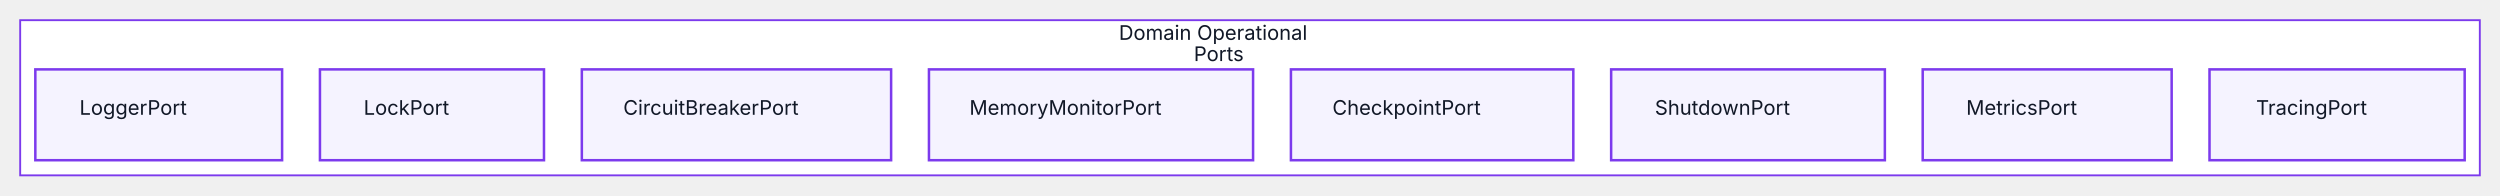
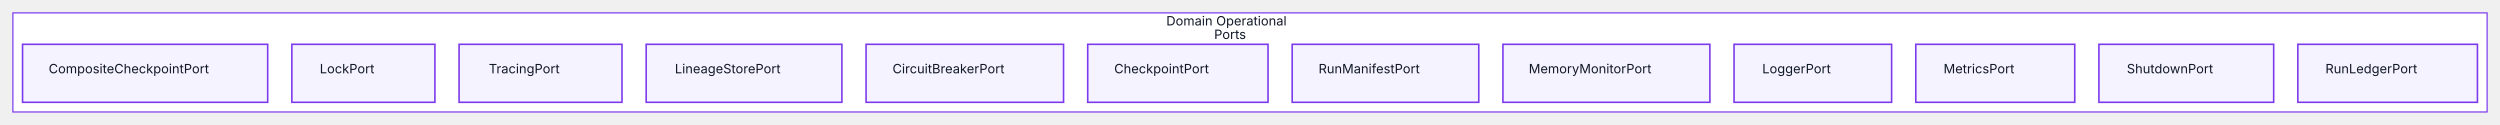
- <svg xmlns="http://www.w3.org/2000/svg" id="my-svg" width="100%" aria-roledescription="flowchart-v2" class="flowchart" style="max-width:1981.69px;background-color:white" viewBox="-4 -4 1981.688 155">
+ <svg xmlns="http://www.w3.org/2000/svg" id="my-svg" width="100%" aria-roledescription="flowchart-v2" class="flowchart" style="max-width:3103.56px;background-color:white" viewBox="-4 -4 3103.563 155">
  <style>#my-svg{font-family:Inter,-apple-system,BlinkMacSystemFont,'Segoe UI',Roboto,Oxygen,Ubuntu,sans-serif;font-size:16px;fill:#212121;}@keyframes edge-animation-frame{from{stroke-dashoffset:0;}}@keyframes dash{to{stroke-dashoffset:0;}}#my-svg .edge-animation-slow{stroke-dasharray:9,5!important;stroke-dashoffset:900;animation:dash 50s linear infinite;stroke-linecap:round;}#my-svg .edge-animation-fast{stroke-dasharray:9,5!important;stroke-dashoffset:900;animation:dash 20s linear infinite;stroke-linecap:round;}#my-svg .error-icon{fill:#f0fdf4;}#my-svg .error-text{fill:#212121;stroke:#212121;}#my-svg .edge-thickness-normal{stroke-width:1px;}#my-svg .edge-thickness-thick{stroke-width:3.5px;}#my-svg .edge-pattern-solid{stroke-dasharray:0;}#my-svg .edge-thickness-invisible{stroke-width:0;fill:none;}#my-svg .edge-pattern-dashed{stroke-dasharray:3;}#my-svg .edge-pattern-dotted{stroke-dasharray:2;}#my-svg .marker{fill:#475569;stroke:#475569;}#my-svg .marker.cross{stroke:#475569;}#my-svg svg{font-family:Inter,-apple-system,BlinkMacSystemFont,'Segoe UI',Roboto,Oxygen,Ubuntu,sans-serif;font-size:16px;}#my-svg p{margin:0;}#my-svg .label{font-family:Inter,-apple-system,BlinkMacSystemFont,'Segoe UI',Roboto,Oxygen,Ubuntu,sans-serif;color:#212121;}#my-svg .cluster-label text{fill:#1e40af;}#my-svg .cluster-label span{color:#1e40af;}#my-svg .cluster-label span p{background-color:transparent;}#my-svg .label text,#my-svg span{fill:#212121;color:#212121;}#my-svg .node rect,#my-svg .node circle,#my-svg .node ellipse,#my-svg .node polygon,#my-svg .node path{fill:#eff6ff;stroke:#2563eb;stroke-width:1px;}#my-svg .rough-node .label text,#my-svg .node .label text,#my-svg .image-shape .label,#my-svg .icon-shape .label{text-anchor:middle;}#my-svg .node .katex path{fill:#000;stroke:#000;stroke-width:1px;}#my-svg .rough-node .label,#my-svg .node .label,#my-svg .image-shape .label,#my-svg .icon-shape .label{text-align:center;}#my-svg .node.clickable{cursor:pointer;}#my-svg .root .anchor path{fill:#475569!important;stroke-width:0;stroke:#475569;}#my-svg .arrowheadPath{fill:#0b0b0b;}#my-svg .edgePath .path{stroke:#475569;stroke-width:2.0px;}#my-svg .flowchart-link{stroke:#475569;fill:none;}#my-svg .edgeLabel{background-color:#ffffff;text-align:center;}#my-svg .edgeLabel p{background-color:#ffffff;}#my-svg .edgeLabel rect{opacity:0.5;background-color:#ffffff;fill:#ffffff;}#my-svg .labelBkg{background-color:rgba(255, 255, 255, 0.5);}#my-svg .cluster rect{fill:#f8fafc;stroke:#94a3b8;stroke-width:1px;}#my-svg .cluster text{fill:#1e40af;}#my-svg .cluster span{color:#1e40af;}#my-svg div.mermaidTooltip{position:absolute;text-align:center;max-width:200px;padding:2px;font-family:Inter,-apple-system,BlinkMacSystemFont,'Segoe UI',Roboto,Oxygen,Ubuntu,sans-serif;font-size:12px;background:#f0fdf4;border:1px solid #16a34a;border-radius:2px;pointer-events:none;z-index:100;}#my-svg .flowchartTitleText{text-anchor:middle;font-size:18px;fill:#212121;}#my-svg rect.text{fill:none;stroke-width:0;}#my-svg .icon-shape,#my-svg .image-shape{background-color:#ffffff;text-align:center;}#my-svg .icon-shape p,#my-svg .image-shape p{background-color:#ffffff;padding:2px;}#my-svg .icon-shape rect,#my-svg .image-shape rect{opacity:0.5;background-color:#ffffff;fill:#ffffff;}#my-svg .label-icon{display:inline-block;height:1em;overflow:visible;vertical-align:-0.125em;}#my-svg .node .label-icon path{fill:currentColor;stroke:revert;stroke-width:revert;}#my-svg :root{--mermaid-font-family:"trebuchet ms",verdana,arial,sans-serif;}#my-svg .domain&gt;*{fill:#f5f3ff!important;stroke:#7c3aed!important;stroke-width:2px!important;}#my-svg .domain span{fill:#f5f3ff!important;stroke:#7c3aed!important;stroke-width:2px!important;}/*
 * Пользовательские стили диаграмм BioETL (структурированная копия)
 * Источник: custom.css
 * Цель: сгруппировать правила по типам элементов и документировать назначение каждого CSS-параметра.
 */

/* =========================================================
 * 1) Глобальная типографика и базовое поведение текста
 * ========================================================= */
svg {
    /* Задаёт основной стек шрифтов для всего текста в SVG. */
    font-family: Inter, -apple-system, BlinkMacSystemFont, 'Segoe UI', Roboto,
    Oxygen, Ubuntu, sans-serif;
}



/* =========================================================
 * 2) Общая геометрия узлов (для нескольких типов диаграмм)
 * ========================================================= */
.node rect,
.node circle,
.node ellipse,
.node polygon,
.node path {
    /* Единая толщина контура для фигур узлов. */
    stroke-width: 1.5px !important;
    /* Скругляет углы по горизонтали для более мягкого вида. */
    rx: 8;
    /* Скругляет углы по вертикали в паре с rx. */
    ry: 8;
    /* Добавляет лёгкую тень и отделяет узлы от фона. */
    filter:  none; /*  drop-shadow(0px 1px 2px rgba(0, 0, 0, 0.05));*/
}

/* =========================================================
 * 3) Контейнеры subgraph / cluster
 * ========================================================= */
.cluster rect,
.cluster path {
    /* Увеличивает радиус углов у контейнеров-групп. */
    rx: 10;
    /* Поддерживает симметрию скругления по вертикали. */
    ry: 10;
    /* Нейтральная заливка контейнера для снижения визуального шума. */
    fill: #f8fafc;
    /* Приглушённая обводка, чтобы границы были заметны, но не доминировали. */
    stroke: #94a3b8;
    /* Толщина границы контейнера в тон большинству узлов. */
    stroke-width: 1.5px;
    /* Убирает пунктир у рамок контейнеров. */
    stroke-dasharray: none;
    /* Делает фон контейнера полностью непрозрачным. */
    fill-opacity: 1;
    /* Отключает тень контейнера, чтобы акцент оставался на узлах. */
    filter: none;
}

.cluster text {
    /* Нормальный вес шрифта для заголовков групп. */
    font-weight: 400;
    /* Увеличенный размер заголовка относительно текста узлов. */
    font-size: 16px;
}

/* =========================================================
 * 4) Стили линий связей (edges/links)
 * ========================================================= */
.edgePath .path {
    /* Делает основные ребра более заметными в плотных графах. */
    stroke-width: 2.5px;
    /* Скругляет соединения сегментов линий. */
    stroke-linejoin: round;
    /* Скругляет окончания линий. */
    stroke-linecap: round;
}

.edgePath path,
.flowchart-link,
.relation,
.messageLine0,
.messageLine1,
.transition path {
    /* Унифицированные скруглённые соединения для всех типов линий. */
    stroke-linejoin: round;
    /* Унифицированные скруглённые окончания для всех типов линий. */
    stroke-linecap: round;
}

.transition path {
    /* Выравнивает толщину переходов state diagram с основными ребрами. */
    stroke-width: 2.5px;
}

/* =========================================================
 * 5) Подписи ребер и fallback-текст
 * ========================================================= */
.edgeLabel {
    /* Компактный размер шрифта для подписей на связях. */
    font-size: 12px;
    /* Плотная межстрочность для экономии места. */
    line-height: 1.1;
    /* Базовый непрозрачный фон под подписью. */
    background-color: #ffffff;
    /* Небольшие внутренние отступы вокруг текста. */
    padding: 1px 3px;
    /* Мягкое скругление фона подписи. */
    border-radius: 2px;
}

.edgeLabel span,
.edgeLabel p,
text.fo-fallback {
    /* Принудительный тёмный fill для контраста в SVG-рендерах. */
    fill: #111827 !important;
    /* Принудительный тёмный цвет для HTML-подписей. */
    color: #111827 !important;
    /* Полная непрозрачность текста. */
    opacity: 1 !important;
    /* Компактная межстрочность для многострочных подписей. */
    line-height: 1.1;
    /* Убирает стандартные внешние отступы HTML-параграфов. */
    margin: 0;
    /* Убирает стандартные внутренние отступы HTML-параграфов. */
    padding: 0;
}

.edgeLabel .labelBkg,
.labelBkg {
    /* Жёстко задаёт белый фон под текстом подписей. */
    background-color: #ffffff !important;
    /* Делает фон полностью непрозрачным во всех просмотрщиках. */
    opacity: 1 !important;
}

.edgeLabel rect {
    /* Переопределяет полупрозрачный фон по умолчанию у Mermaid. */
    opacity: 1 !important;
    /* Жёстко фиксирует белую заливку прямоугольника под подписью. */
    fill: #ffffff !important;
}

/* =========================================================
 * 6) Элементы sequence diagram
 * ========================================================= */
.actor {
    /* Толщина границы actor-блоков. */
    stroke-width: 1.5px;
    /* Скругление углов actor-блоков по горизонтали. */
    rx: 4;
    /* Скругление углов actor-блоков по вертикали. */
    ry: 4;
}

.messageLine0,
.messageLine1 {
    /* Толщина линий сообщений в sequence diagram. */
    stroke-width: 1.6px;
}

.messageText {
    /* Базовый размер текста сообщений. */
    font-size: 13px;
}

.activation0 {
    /* Более тонкая линия activation bar, чтобы не перегружать схему. */
    stroke-width: 1px;
}

.note {
    /* Скругление углов заметки по горизонтали. */
    rx: 4;
    /* Скругление углов заметки по вертикали. */
    ry: 4;
    /* Тонкая граница для вторичных блоков. */
    stroke-width: 1px;
    /* Лёгкая тень для визуального отделения заметок. */
    filter: drop-shadow(1px 1px 2px rgba(0, 0, 0, 0.06));
}

/* =========================================================
 * 7) Базовые элементы class diagram
 * ========================================================= */
g.classGroup rect {
    /* Скругление углов class box по горизонтали. */
    rx: 10;
    /* Скругление углов class box по вертикали. */
    ry: 10;
    /* Толщина границы class box. */
    stroke-width: 1.5px;
    /* Мягкая тень у class box без агрессивного контраста. */
    filter: drop-shadow(1px 1px 2px rgba(0, 0, 0, 0.06));
}

g.classGroup text {
    /* Базовый размер текста внутри class diagram. */
    font-size: 14px;
    padding: 10px 10px; 
}

g.classGroup line {
    /* Толщина внутренних разделителей класса. */
    stroke-width: 1px;
}

.relation {
    /* Толщина связей между классами на уровне основных ребер. */
    stroke-width: 2.5px;
}

/* =========================================================
 * 8) Типографика HTML-лейблов class diagram
 * ========================================================= */
g.label-group .nodeLabel {
    /* Увеличенный размер названия класса для иерархии. */
    font-size: 16px !important;
    /* Полужирный акцент на имени класса. */
    font-weight: 200 !important;
    /* Лёгкое межбуквенное расстояние для читаемости заголовка. */
    letter-spacing: 0.01em;
}

g.annotation-group .nodeLabel {
    /* Уменьшенный размер для стереотипов/аннотаций. */
    font-size: 11px !important;
    /* Курсив для визуального отделения аннотаций. */
    font-style: italic !important;
    /* Небольшое ослабление контраста вторичного текста. */
    opacity: 0.8;
}

g.members-group .nodeLabel,
g.methods-group .nodeLabel {
    /* Компактный размер для атрибутов и методов. */
    font-size: 12px !important;
    /* Нормальный вес шрифта для плотного структурного текста. */
    font-weight: 400 !important;
}

/* =========================================================
 * 9) Помощники размеров foreignObject (class/flowchart)
 * ========================================================= */
g.members-group foreignObject,
g.methods-group foreignObject {
    /* Минимальная высота областей members/methods. */
    min-height: 40px;
}

.node foreignObject &gt; div,
g.classGroup foreignObject &gt; div {
    /* Стабилизирует вычисление размеров с учётом отступов/границ. */
    box-sizing: border-box;
}

.node.size-sm foreignObject &gt; div {
    /* Минимальная высота для малого размерного уровня узла. */
    min-height: 80px;
    /* Минимальная ширина для малого размерного уровня узла. */
    min-width: 180px;
}

.node.size-md foreignObject &gt; div {
    /* Минимальная высота для среднего размерного уровня узла. */
    min-height: 140px;
    /* Минимальная ширина для среднего размерного уровня узла. */
    min-width: 260px;
}

.node.size-lg foreignObject &gt; div {
    /* Минимальная высота для большого размерного уровня узла. */
    min-height: 200px;
    /* Минимальная ширина для большого размерного уровня узла. */
    min-width: 340px;
}

/* =========================================================
 * 10) Элементы state diagram
 * ========================================================= */
g.stateGroup rect {
    /* Скругление углов контейнеров состояний по горизонтали. */
    rx: 8;
    /* Скругление углов контейнеров состояний по вертикали. */
    ry: 8;
}

.statediagram-state rect {
    /* Скругление углов узлов состояния по горизонтали. */
    rx: 8;
    /* Скругление углов узлов состояния по вертикали. */
    ry: 8;
    /* Толщина границы узла состояния. */
    stroke-width: 1.5px;
    /* Лёгкая тень для визуального отделения state box. */
    filter: drop-shadow(1px 2px 3px rgba(0, 0, 0, 0.08));
}

/* =========================================================
 * 11) Элементы ER diagram
 * ========================================================= */
.er.entityBox {
    /* Толщина границы сущности ER-диаграммы. */
    stroke-width: 1.5px;
    /* Скругление углов сущности по горизонтали. */
    rx: 4;
    /* Скругление углов сущности по вертикали. */
    ry: 4;
    /* Лёгкая тень для отделения блоков сущностей. */
    filter: drop-shadow(1px 2px 3px rgba(0, 0, 0, 0.08));
}

/* =========================================================
 * 12) Узлы mindmap
 * ========================================================= */
.mindmap-node rect,
.mindmap-node circle {
    /* Толщина контура узлов mindmap. */
    stroke-width: 1.5px;
    /* Чуть более выраженная тень для плотных радиальных веток. */
    filter: drop-shadow(1px 2px 2px rgba(0, 0, 0, 0.1));
}

/* =========================================================
 * 13) Маркеры стрелок
 * ========================================================= */
marker path {
    /* Единый нейтральный цвет наконечников стрелок. */
    fill: #475569;
}

/* =========================================================
 * 14) Цветовая карта архитектурных слоёв (fallback-селекторы)
 * ========================================================= */
[id*="Domain"] &gt; rect,
[id*="Domain"] &gt; path {
    /* Цвет фона для доменного слоя. */
    fill: #f5f3ff !important;
    /* Цвет границы для доменного слоя. */
    stroke: #7c3aed !important;
}

.cluster[id*="Domain"] &gt; rect,
.cluster[id*="Domain"] &gt; path {
    fill: #ffffff !important;
}

[id*="Application"] &gt; rect,
[id*="Application"] &gt; path {
    /* Цвет фона для application-слоя. */
    fill: #f0fdf4 !important;
    /* Цвет границы для application-слоя. */
    stroke: #16a34a !important;
}

.cluster[id*="Application"] &gt; rect,
.cluster[id*="Application"] &gt; path {
    fill: #ffffff !important;
}

[id*="Infrastructure"] &gt; rect,
[id*="Infrastructure"] &gt; path {
    /* Цвет фона для infrastructure-слоя. */
    fill: #fff1f2 !important;
    /* Цвет границы для infrastructure-слоя. */
    stroke: #dc2626 !important;
}

.cluster[id*="Infrastructure"] &gt; rect,
.cluster[id*="Infrastructure"] &gt; path {
    fill: #ffffff !important;
}

[id*="Composition"] &gt; rect,
[id*="Composition"] &gt; path {
    /* Цвет фона для composition-слоя. */
    fill: #fff7ed !important;
    /* Цвет границы для composition-слоя. */
    stroke: #f59e0b !important;
}

.cluster[id*="Composition"] &gt; rect,
.cluster[id*="Composition"] &gt; path {
    fill: #ffffff !important;
}

[id*="Interfaces"] &gt; rect,
[id*="Interfaces"] &gt; path {
    /* Цвет фона для слоя интерфейсов. */
    fill: #eff6ff !important;
    /* Цвет границы для слоя интерфейсов. */
    stroke: #2563eb !important;
}

.cluster[id*="Interfaces"] &gt; rect,
.cluster[id*="Interfaces"] &gt; path {
    fill: #ffffff !important;
}

[id*="External"] &gt; rect,
[id*="External"] &gt; path {
    /* Цвет фона для внешних систем. */
    fill: #f1f5f9 !important;
    /* Цвет границы для внешних систем. */
    stroke: #64748b !important;
}

.cluster[id*="External"] &gt; rect,
.cluster[id*="External"] &gt; path {
    fill: #ffffff !important;
}

/* Белая подложка под подписи всех архитектурных/medallion слоёв */
g.cluster[id*="Domain"] .cluster-label foreignObject &gt; div,
g.cluster[id*="Application"] .cluster-label foreignObject &gt; div,
g.cluster[id*="Infrastructure"] .cluster-label foreignObject &gt; div,
g.cluster[id*="Composition"] .cluster-label foreignObject &gt; div,
g.cluster[id*="Interfaces"] .cluster-label foreignObject &gt; div,
g.cluster[id*="External"] .cluster-label foreignObject &gt; div,
g.cluster[id*="Bronze"] .cluster-label foreignObject &gt; div,
g.cluster[id*="Silver"] .cluster-label foreignObject &gt; div,
g.cluster[id*="Gold"] .cluster-label foreignObject &gt; div,
g.cluster[id*="Quarantine"] .cluster-label foreignObject &gt; div {
    background: #ffffff !important;
    padding: 0 6px !important;
    border-radius: 4px;
}

/* Fallback для рендеров без foreignObject: не рисуем толстую обводку */
g.cluster[id*="Domain"] .cluster-label text.fo-fallback,
g.cluster[id*="Application"] .cluster-label text.fo-fallback,
g.cluster[id*="Infrastructure"] .cluster-label text.fo-fallback,
g.cluster[id*="Composition"] .cluster-label text.fo-fallback,
g.cluster[id*="Interfaces"] .cluster-label text.fo-fallback,
g.cluster[id*="External"] .cluster-label text.fo-fallback,
g.cluster[id*="Bronze"] .cluster-label text.fo-fallback,
g.cluster[id*="Silver"] .cluster-label text.fo-fallback,
g.cluster[id*="Gold"] .cluster-label text.fo-fallback,
g.cluster[id*="Quarantine"] .cluster-label text.fo-fallback {
    fill: #111827 !important;
    stroke: none !important;
}

/* =========================================================
 * 15) Цветовая карта слоёв Medallion
 * ========================================================= */
[id*="Bronze"] &gt; rect,
[id*="Bronze"] &gt; path {
    /* Цвет фона Bronze-слоя. */
    fill: #fff7ed !important;
    /* Цвет границы Bronze-слоя. */
    stroke: #f59e0b !important;
}

[id*="Silver"] &gt; rect,
[id*="Silver"] &gt; path {
    /* Цвет фона Silver-слоя. */
    fill: #f8fafc !important;
    /* Цвет границы Silver-слоя. */
    stroke: #475569 !important;
}

[id*="Gold"] &gt; rect,
[id*="Gold"] &gt; path {
    /* Цвет фона Gold-слоя. */
    fill: #fefce8 !important;
    /* Цвет границы Gold-слоя. */
    stroke: #ca8a04 !important;
}

[id*="Quarantine"] &gt; rect,
[id*="Quarantine"] &gt; path {
    /* Цвет фона для карантинных/проблемных потоков данных. */
    fill: #ffe4e6 !important;
    /* Цвет границы для карантинных/проблемных потоков данных. */
    stroke: #e11d48 !important;
}
/* Нормализует вес текста в узлах и заголовках слоёв (без полужирного акцента). */
.node .label text,
.node .label tspan,
.node .label .nodeLabel,
text.fo-fallback {
    stroke: none !important;
    stroke-width: 0 !important;
    fill: #111827 !important;
    font-weight: 400 !important;
}
/* Single text layer (fallback-only) */
text.fo-fallback {
    display: inline !important;
}

foreignObject {
    display: none !important;
}/* bioetl-inject */#my-svg .edgeLabel rect{opacity:1!important;fill:#ffffff!important}#my-svg .labelBkg{background-color:#ffffff!important;opacity:1!important}#my-svg .edgeLabel .labelBkg{background-color:#ffffff!important;opacity:1!important}#my-svg .edgeLabel{font-size:12px;line-height:1.1;padding:1px 3px}#my-svg .edgeLabel span{color:#111827!important;fill:#111827!important;opacity:1!important;line-height:1.1;margin:0;padding:0}#my-svg .edgeLabel p{color:#111827!important;fill:#111827!important;opacity:1!important;line-height:1.1;margin:0;padding:0}#my-svg text.fo-fallback{color:#111827!important;fill:#111827!important;opacity:1!important}</style>
  <marker id="my-svg_flowchart-v2-pointEnd" class="marker flowchart-v2" markerHeight="8" markerUnits="userSpaceOnUse" markerWidth="8" orient="auto" refX="5" refY="5" viewBox="0 0 10 10">
    <path d="m0 0 10 5-10 5z" class="arrowMarkerPath" style="stroke-width:1;stroke-dasharray:1,0" />
  </marker>
  <marker id="my-svg_flowchart-v2-pointStart" class="marker flowchart-v2" markerHeight="8" markerUnits="userSpaceOnUse" markerWidth="8" orient="auto" refX="4.5" refY="5" viewBox="0 0 10 10">
    <path d="m0 5 10 5V0z" class="arrowMarkerPath" style="stroke-width:1;stroke-dasharray:1,0" />
  </marker>
  <marker id="my-svg_flowchart-v2-circleEnd" class="marker flowchart-v2" markerHeight="11" markerUnits="userSpaceOnUse" markerWidth="11" orient="auto" refX="11" refY="5" viewBox="0 0 10 10">
    <circle cx="5" cy="5" r="5" class="arrowMarkerPath" style="stroke-width:1;stroke-dasharray:1,0" />
  </marker>
  <marker id="my-svg_flowchart-v2-circleStart" class="marker flowchart-v2" markerHeight="11" markerUnits="userSpaceOnUse" markerWidth="11" orient="auto" refX="-1" refY="5" viewBox="0 0 10 10">
    <circle cx="5" cy="5" r="5" class="arrowMarkerPath" style="stroke-width:1;stroke-dasharray:1,0" />
  </marker>
  <marker id="my-svg_flowchart-v2-crossEnd" class="marker cross flowchart-v2" markerHeight="11" markerUnits="userSpaceOnUse" markerWidth="11" orient="auto" refX="12" refY="5.2" viewBox="0 0 11 11">
    <path d="m1 1 9 9m0-9-9 9" class="arrowMarkerPath" style="stroke-width:2;stroke-dasharray:1,0" />
  </marker>
  <marker id="my-svg_flowchart-v2-crossStart" class="marker cross flowchart-v2" markerHeight="11" markerUnits="userSpaceOnUse" markerWidth="11" orient="auto" refX="-1" refY="5.2" viewBox="0 0 11 11">
    <path d="m1 1 9 9m0-9-9 9" class="arrowMarkerPath" style="stroke-width:2;stroke-dasharray:1,0" />
  </marker>
  <g class="subgraphs">
    <g class="subgraph">
      <g id="Domain" class="cluster" data-look="classic">
-         <path d="M12 12h1949.688v123H12z" />
+         <path d="M12 12h3071.563v123H12z" />
        <g class="cluster-label">
-           <text xml:space="preserve" x="92.047" y="3.6" class="fo-fallback" text-anchor="middle" transform="translate(894.797 24)">
+           <text xml:space="preserve" x="92.047" y="3.6" class="fo-fallback" text-anchor="middle" transform="translate(1455.734 24)">
            <tspan x="92.047">Domain Operational</tspan>
            <tspan x="92.047" dy="16.8">Ports</tspan>
          </text>
        </g>
      </g>
    </g>
  </g>
  <g class="nodes">
    <g id="flowchart-LKP-0" class="node default size-sm domain">
-       <path d="M-88.797-36H88.797v72H-88.797z" class="basic label-container" style="fill:#f5f3ff!important;stroke:#7c3aed!important;stroke-width:2px!important" transform="translate(338.406 87)" />
-       <g class="label" transform="translate(297.61 75)">
+       <path d="M-88.797-36H88.797v72H-88.797z" class="basic label-container" style="fill:#f5f3ff!important;stroke:#7c3aed!important;stroke-width:2px!important" transform="translate(447.11 87)" />
+       <g class="label" transform="translate(406.313 75)">
        <rect />
        <text xml:space="preserve" x="40.797" y="12" class="fo-fallback" text-anchor="middle">
          <tspan x="40.797">LockPort</tspan>
        </text>
      </g>
    </g>
    <g id="flowchart-CKP-1" class="node default size-sm domain">
-       <path d="M-111.922-36h223.844v72h-223.844z" class="basic label-container" style="fill:#f5f3ff!important;stroke:#7c3aed!important;stroke-width:2px!important" transform="translate(1131.203 87)" />
-       <g class="label" transform="translate(1067.281 75)">
+       <path d="M-111.922-36h223.844v72h-223.844z" class="basic label-container" style="fill:#f5f3ff!important;stroke:#7c3aed!important;stroke-width:2px!important" transform="translate(1458.234 87)" />
+       <g class="label" transform="translate(1394.313 75)">
        <rect />
        <text xml:space="preserve" x="63.922" y="12" class="fo-fallback" text-anchor="middle">
          <tspan x="63.922">CheckpointPort</tspan>
        </text>
      </g>
    </g>
-     <g id="flowchart-LGP-2" class="node default size-sm domain">
-       <path d="M-97.805-36H97.804v72H-97.805z" class="basic label-container" style="fill:#f5f3ff!important;stroke:#7c3aed!important;stroke-width:2px!important" transform="translate(121.805 87)" />
+     <g id="flowchart-CCP-2" class="node default size-sm domain">
+       <path d="M-152.156-36h304.313v72h-304.313z" class="basic label-container" style="fill:#f5f3ff!important;stroke:#7c3aed!important;stroke-width:2px!important" transform="translate(176.156 87)" />
      <g class="label" transform="translate(72 75)">
+         <rect />
+         <text xml:space="preserve" x="104.156" y="12" class="fo-fallback" text-anchor="middle">
+           <tspan x="104.156">CompositeCheckpointPort</tspan>
+         </text>
+       </g>
+     </g>
+     <g id="flowchart-LGP-3" class="node default size-sm domain">
+       <path d="M-97.805-36H97.804v72H-97.805z" class="basic label-container" style="fill:#f5f3ff!important;stroke:#7c3aed!important;stroke-width:2px!important" transform="translate(2246.492 87)" />
+       <g class="label" transform="translate(2196.688 75)">
        <rect />
        <text xml:space="preserve" x="49.805" y="12" class="fo-fallback" text-anchor="middle">
          <tspan x="49.805">LoggerPort</tspan>
        </text>
      </g>
    </g>
-     <g id="flowchart-MTP-3" class="node default size-sm domain">
-       <path d="M-98.672-36H98.672v72H-98.672z" class="basic label-container" style="fill:#f5f3ff!important;stroke:#7c3aed!important;stroke-width:2px!important" transform="translate(1618.75 87)" />
-       <g class="label" transform="translate(1568.078 75)">
+     <g id="flowchart-MTP-4" class="node default size-sm domain">
+       <path d="M-98.672-36H98.672v72H-98.672z" class="basic label-container" style="fill:#f5f3ff!important;stroke:#7c3aed!important;stroke-width:2px!important" transform="translate(2472.969 87)" />
+       <g class="label" transform="translate(2422.297 75)">
        <rect />
        <text xml:space="preserve" x="50.672" y="12" class="fo-fallback" text-anchor="middle">
          <tspan x="50.672">MetricsPort</tspan>
        </text>
      </g>
    </g>
-     <g id="flowchart-TRP-4" class="node default size-sm domain">
-       <path d="M-101.133-36h202.266v72h-202.266z" class="basic label-container" style="fill:#f5f3ff!important;stroke:#7c3aed!important;stroke-width:2px!important" transform="translate(1848.555 87)" />
-       <g class="label" transform="translate(1795.422 75)">
+     <g id="flowchart-TRP-5" class="node default size-sm domain">
+       <path d="M-101.133-36h202.266v72h-202.266z" class="basic label-container" style="fill:#f5f3ff!important;stroke:#7c3aed!important;stroke-width:2px!important" transform="translate(667.04 87)" />
+       <g class="label" transform="translate(613.906 75)">
        <rect />
        <text xml:space="preserve" x="53.133" y="12" class="fo-fallback" text-anchor="middle">
          <tspan x="53.133">TracingPort</tspan>
        </text>
      </g>
    </g>
-     <g id="flowchart-CBP-5" class="node default size-sm domain">
-       <path d="M-122.578-36h245.156v72h-245.156z" class="basic label-container" style="fill:#f5f3ff!important;stroke:#7c3aed!important;stroke-width:2px!important" transform="translate(579.781 87)" />
-       <g class="label" transform="translate(505.203 75)">
+     <g id="flowchart-CBP-6" class="node default size-sm domain">
+       <path d="M-122.578-36h245.156v72h-245.156z" class="basic label-container" style="fill:#f5f3ff!important;stroke:#7c3aed!important;stroke-width:2px!important" transform="translate(1193.734 87)" />
+       <g class="label" transform="translate(1119.156 75)">
        <rect />
        <text xml:space="preserve" x="74.578" y="12" class="fo-fallback" text-anchor="middle">
          <tspan x="74.578">CircuitBreakerPort</tspan>
        </text>
      </g>
    </g>
-     <g id="flowchart-MMP-6" class="node default size-sm domain">
-       <path d="M-128.461-36h256.922v72h-256.922z" class="basic label-container" style="fill:#f5f3ff!important;stroke:#7c3aed!important;stroke-width:2px!important" transform="translate(860.82 87)" />
-       <g class="label" transform="translate(780.36 75)">
+     <g id="flowchart-MMP-7" class="node default size-sm domain">
+       <path d="M-128.461-36h256.922v72h-256.922z" class="basic label-container" style="fill:#f5f3ff!important;stroke:#7c3aed!important;stroke-width:2px!important" transform="translate(1990.227 87)" />
+       <g class="label" transform="translate(1909.766 75)">
        <rect />
        <text xml:space="preserve" x="80.461" y="12" class="fo-fallback" text-anchor="middle">
          <tspan x="80.461">MemoryMonitorPort</tspan>
        </text>
      </g>
    </g>
-     <g id="flowchart-SHP-7" class="node default size-sm domain">
-       <path d="M-108.477-36h216.953v72h-216.953z" class="basic label-container" style="fill:#f5f3ff!important;stroke:#7c3aed!important;stroke-width:2px!important" transform="translate(1381.602 87)" />
-       <g class="label" transform="translate(1321.125 75)">
+     <g id="flowchart-SHP-8" class="node default size-sm domain">
+       <path d="M-108.477-36h216.953v72h-216.953z" class="basic label-container" style="fill:#f5f3ff!important;stroke:#7c3aed!important;stroke-width:2px!important" transform="translate(2710.117 87)" />
+       <g class="label" transform="translate(2649.64 75)">
        <rect />
        <text xml:space="preserve" x="60.477" y="12" class="fo-fallback" text-anchor="middle">
          <tspan x="60.477">ShutdownPort</tspan>
        </text>
      </g>
    </g>
+     <g id="flowchart-RMP-9" class="node default size-sm domain">
+       <path d="M-115.805-36h231.609v72h-231.609z" class="basic label-container" style="fill:#f5f3ff!important;stroke:#7c3aed!important;stroke-width:2px!important" transform="translate(1715.96 87)" />
+       <g class="label" transform="translate(1648.156 75)">
+         <rect />
+         <text xml:space="preserve" x="67.805" y="12" class="fo-fallback" text-anchor="middle">
+           <tspan x="67.805">RunManifestPort</tspan>
+         </text>
+       </g>
+     </g>
+     <g id="flowchart-RLP-10" class="node default size-sm domain">
+       <path d="M-111.484-36h222.969v72h-222.969z" class="basic label-container" style="fill:#f5f3ff!important;stroke:#7c3aed!important;stroke-width:2px!important" transform="translate(2960.078 87)" />
+       <g class="label" transform="translate(2896.594 75)">
+         <rect />
+         <text xml:space="preserve" x="63.484" y="12" class="fo-fallback" text-anchor="middle">
+           <tspan x="63.484">RunLedgerPort</tspan>
+         </text>
+       </g>
+     </g>
+     <g id="flowchart-LSP-11" class="node default size-sm domain">
+       <path d="M-121.492-36h242.984v72h-242.984z" class="basic label-container" style="fill:#f5f3ff!important;stroke:#7c3aed!important;stroke-width:2px!important" transform="translate(919.664 87)" />
+       <g class="label" transform="translate(846.172 75)">
+         <rect />
+         <text xml:space="preserve" x="73.492" y="12" class="fo-fallback" text-anchor="middle">
+           <tspan x="73.492">LineageStorePort</tspan>
+         </text>
+       </g>
+     </g>
  </g>
</svg>
